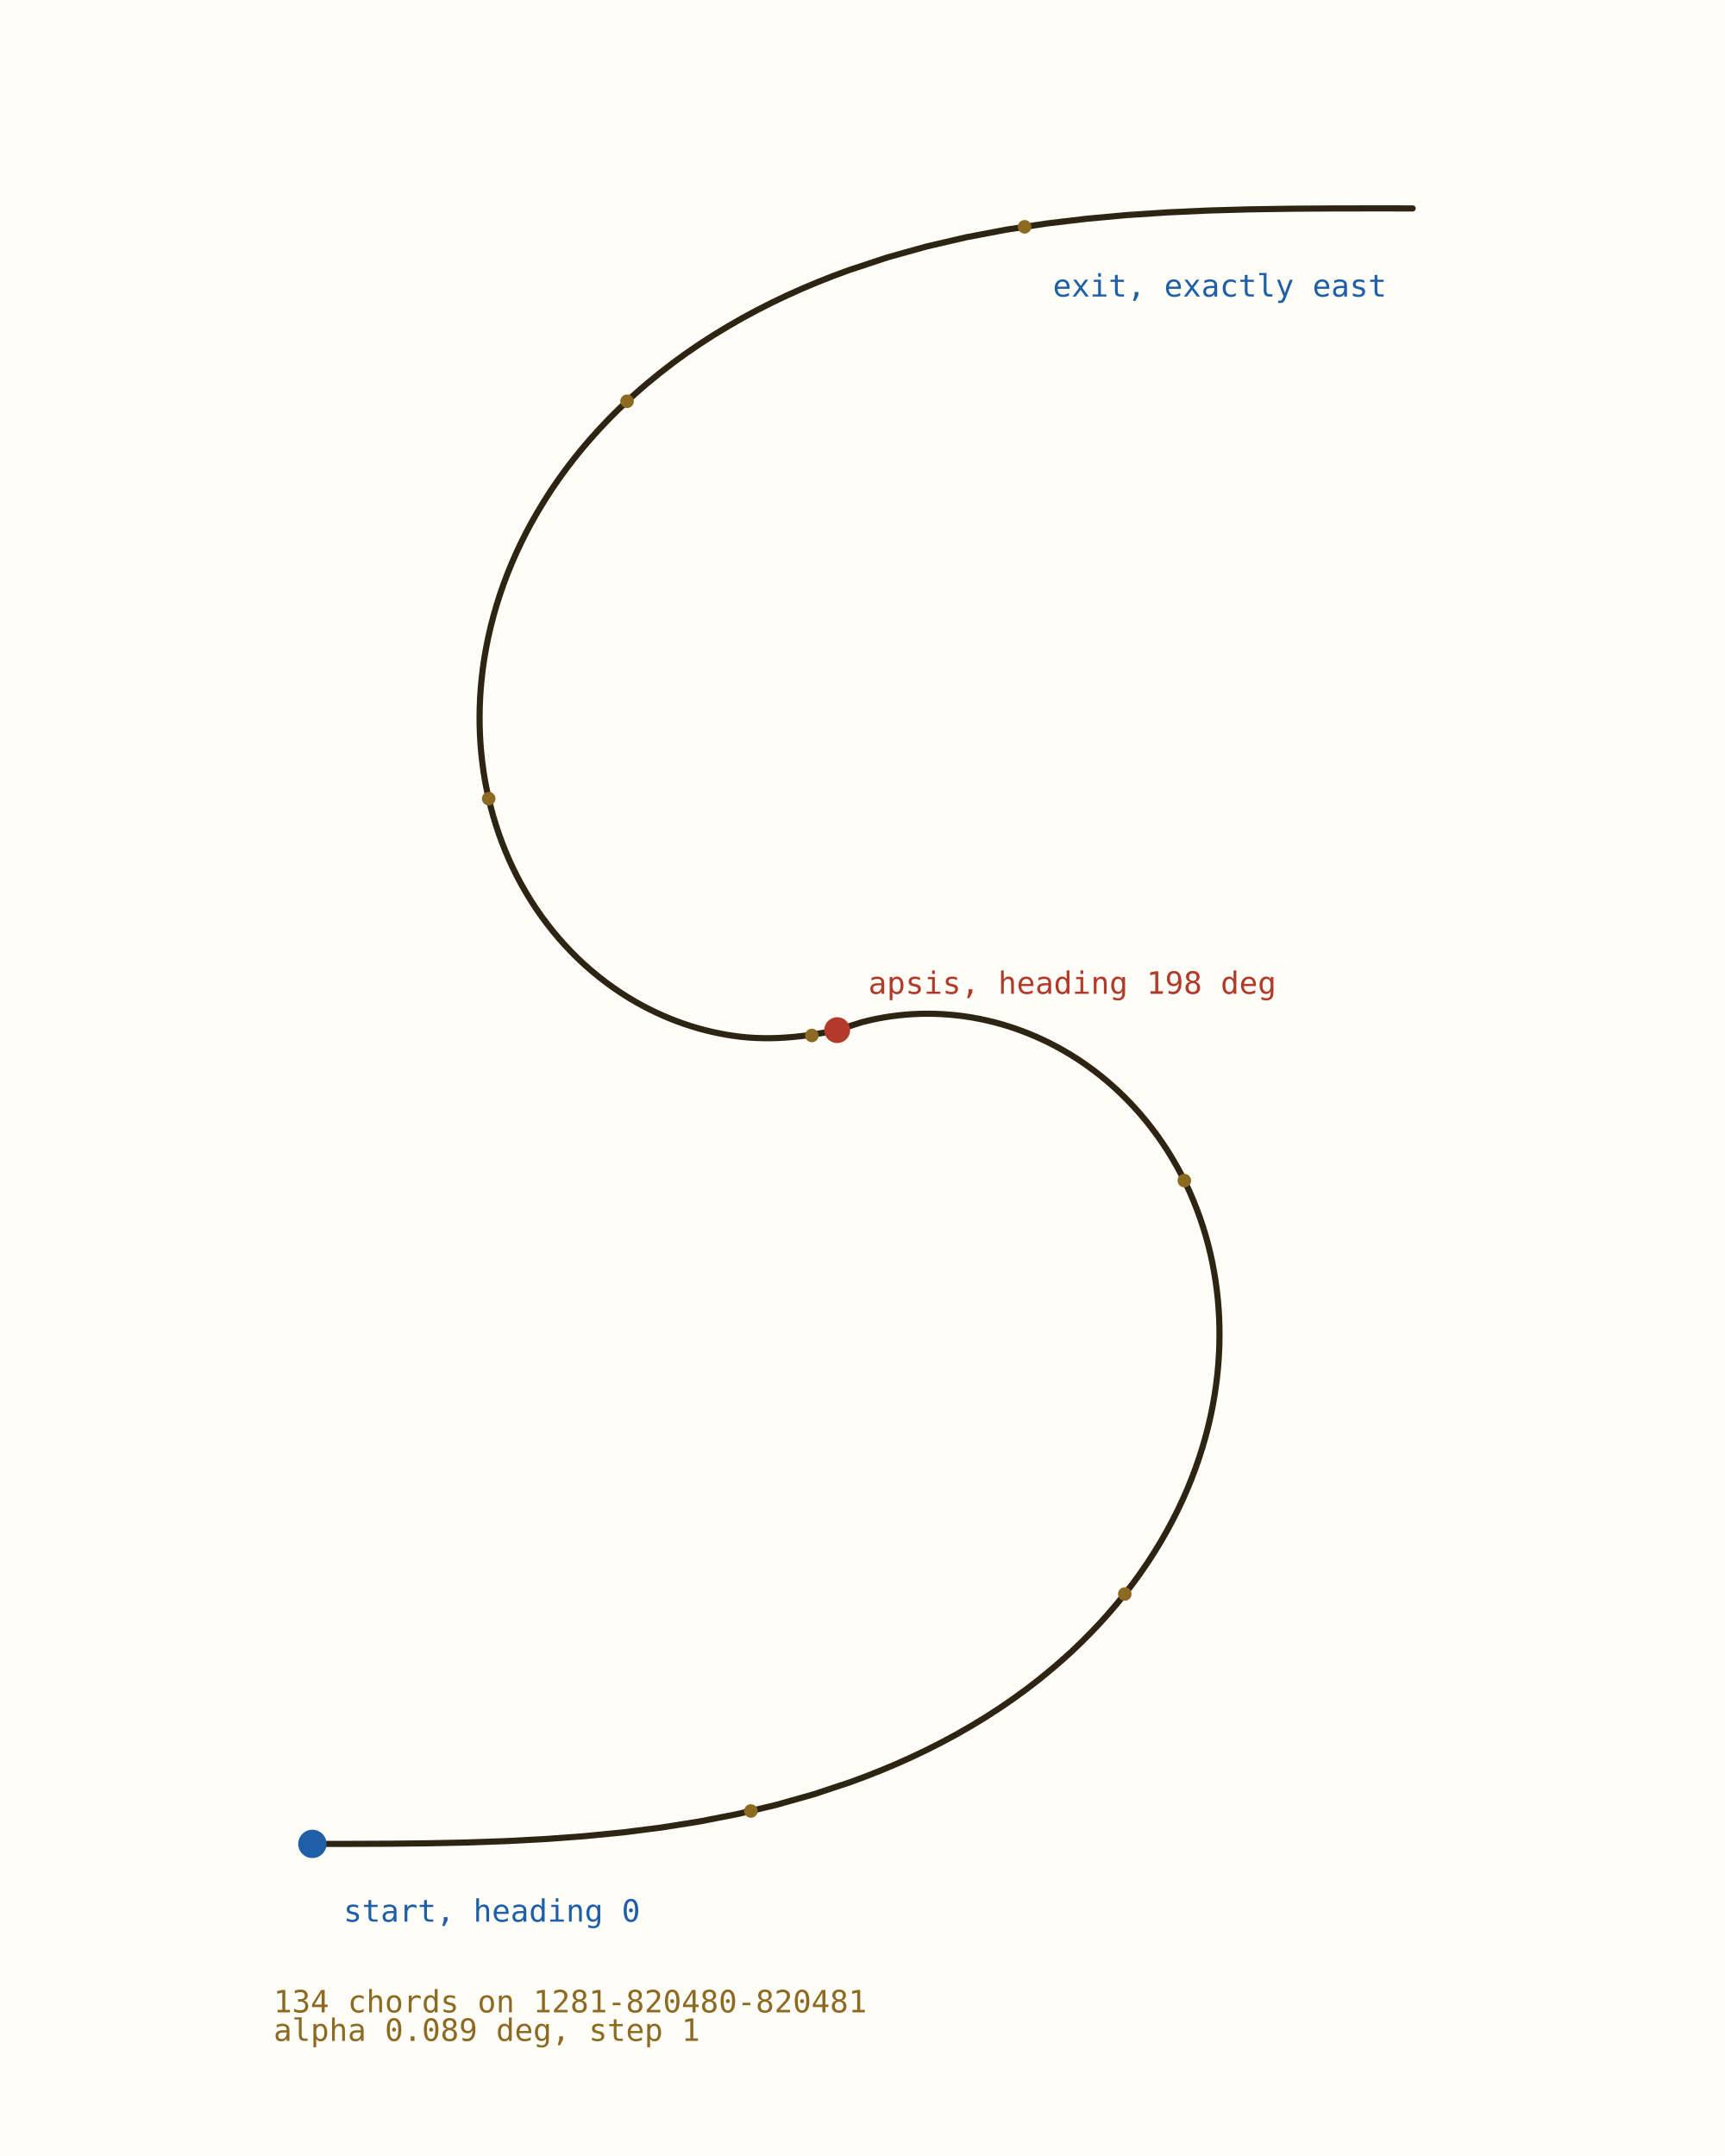
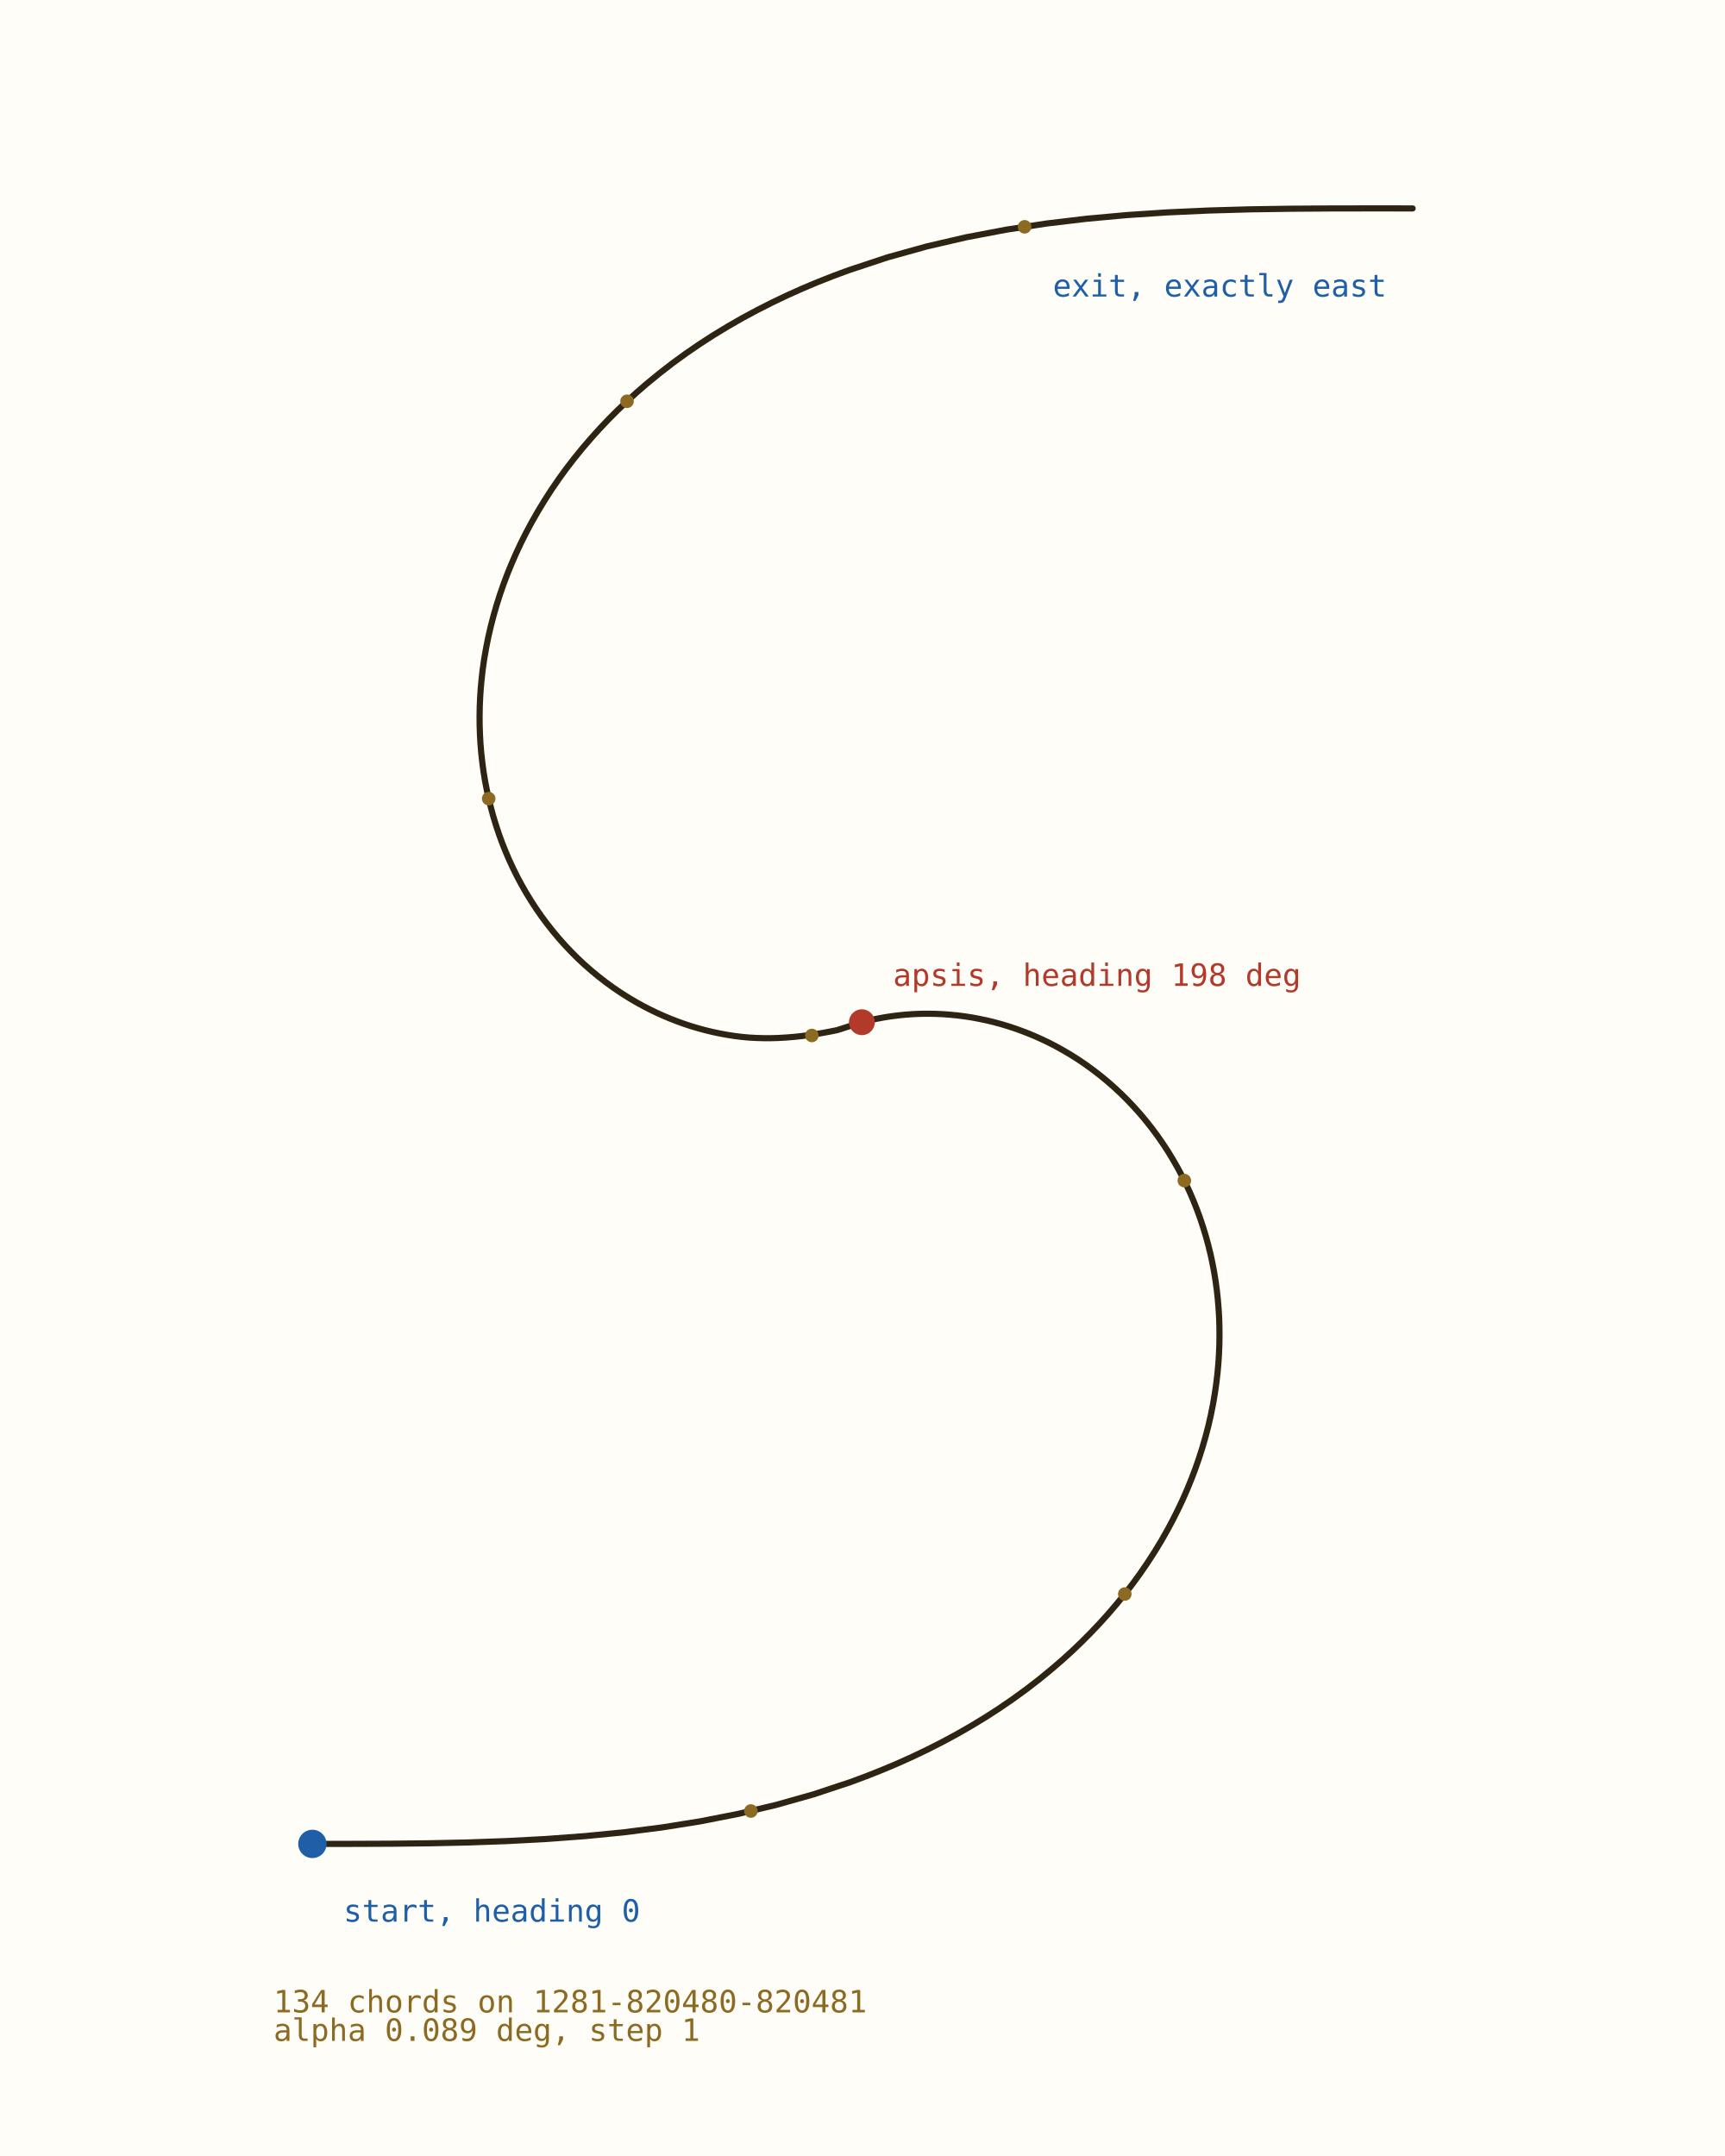
<svg xmlns="http://www.w3.org/2000/svg" viewBox="0 0 560 700" width="100%" role="img" aria-label="the curl">
  <rect width="560" height="700" fill="#fffdf7" />
  <polyline points="101.41,598.67 114.03,598.66 126.67,598.61 139.32,598.47 151.97,598.20 164.62,597.75 177.24,597.08 189.83,596.15 202.37,594.92 214.86,593.33 227.29,591.35 239.63,588.93 251.88,586.03 264.03,582.60 276.07,578.61 281.15,576.72 286.19,574.73 291.18,572.63 296.12,570.41 301.00,568.08 305.82,565.63 310.58,563.07 315.27,560.38 319.88,557.58 324.42,554.65 328.88,551.59 333.26,548.41 337.54,545.10 341.73,541.65 344.92,538.89 348.04,536.06 351.08,533.15 354.05,530.17 356.95,527.12 359.77,523.99 362.50,520.80 365.15,517.54 367.71,514.21 370.18,510.81 372.56,507.34 374.84,503.80 377.03,500.20 379.11,496.53 380.81,493.34 382.43,490.11 383.97,486.85 385.42,483.54 386.78,480.21 388.06,476.84 389.24,473.44 390.34,470.00 391.34,466.54 392.25,463.06 393.06,459.54 393.77,456.01 394.38,452.45 394.89,448.87 395.24,445.88 395.51,442.88 395.71,439.88 395.84,436.87 395.89,433.87 395.87,430.87 395.78,427.87 395.60,424.87 395.35,421.88 395.03,418.89 394.62,415.91 394.14,412.95 393.58,409.99 392.94,407.04 392.22,404.12 391.42,401.21 390.54,398.34 389.59,395.49 388.56,392.66 387.45,389.87 386.27,387.11 385.01,384.39 383.67,381.70 382.26,379.06 380.76,376.45 379.20,373.88 377.55,371.36 375.83,368.88 374.04,366.46 372.18,364.09 370.25,361.78 368.25,359.54 366.19,357.35 364.06,355.23 361.87,353.18 359.62,351.20 357.31,349.29 354.93,347.45 352.50,345.68 350.01,343.99 347.47,342.38 344.87,340.86 342.76,339.69 340.62,338.59 338.45,337.54 336.26,336.55 334.04,335.62 331.80,334.75 329.54,333.93 327.26,333.18 324.96,332.49 322.64,331.86 320.30,331.30 317.95,330.80 315.58,330.36 313.20,329.99 310.81,329.68 308.41,329.45 306.01,329.27 303.61,329.17 301.20,329.13 298.80,329.16 296.40,329.26 294.01,329.43 291.62,329.67 289.23,329.97 286.86,330.35 284.49,330.79 282.14,331.30 279.80,331.89 279.23,332.07 278.65,332.25 278.08,332.44 277.51,332.62 276.94,332.80 276.36,332.99 275.79,333.17 275.22,333.35 274.65,333.54 274.07,333.72 273.50,333.91 272.93,334.09 272.36,334.27 271.78,334.46 269.43,334.93 267.06,335.37 264.69,335.77 262.31,336.12 259.93,336.42 257.54,336.67 255.15,336.86 252.76,337.00 250.36,337.07 247.96,337.07 245.56,337.00 243.17,336.87 240.77,336.65 238.38,336.35 236.00,335.98 233.63,335.54 231.28,335.04 228.94,334.48 226.62,333.85 224.32,333.16 222.04,332.41 219.78,331.59 217.54,330.72 215.33,329.79 213.13,328.80 210.97,327.75 208.83,326.65 206.72,325.49 204.12,323.96 201.57,322.35 199.08,320.66 196.65,318.89 194.28,317.05 191.97,315.14 189.71,313.16 187.52,311.11 185.40,308.99 183.33,306.80 181.34,304.56 179.41,302.25 177.55,299.88 175.75,297.46 174.03,294.98 172.39,292.46 170.82,289.89 169.33,287.29 167.91,284.64 166.58,281.95 165.31,279.23 164.13,276.47 163.02,273.68 161.99,270.86 161.04,268.00 160.16,265.13 159.37,262.22 158.65,259.30 158.01,256.35 157.44,253.40 156.96,250.43 156.56,247.45 156.23,244.47 155.98,241.47 155.81,238.48 155.71,235.48 155.69,232.47 155.74,229.47 155.87,226.46 156.07,223.46 156.35,220.47 156.69,217.47 157.20,213.89 157.82,210.33 158.53,206.80 159.34,203.29 160.25,199.80 161.25,196.34 162.34,192.91 163.53,189.50 164.80,186.13 166.17,182.80 167.62,179.49 169.15,176.23 170.77,173.00 172.47,169.81 174.56,166.14 176.74,162.54 179.02,159.00 181.40,155.53 183.87,152.13 186.44,148.80 189.08,145.54 191.82,142.35 194.63,139.23 197.53,136.17 200.50,133.19 203.55,130.29 206.66,127.45 209.85,124.69 214.04,121.25 218.33,117.93 222.70,114.75 227.16,111.69 231.70,108.76 236.32,105.96 241.00,103.27 245.76,100.71 250.58,98.26 255.46,95.93 260.40,93.71 265.39,91.61 270.43,89.62 275.51,87.74 288.13,83.56 300.87,80.01 313.72,77.03 326.66,74.57 339.68,72.58 352.78,71.02 365.93,69.82 379.13,68.95 392.36,68.35 405.62,67.97 418.88,67.77 432.14,67.68 445.38,67.66 458.59,67.67" fill="none" stroke="#2e2413" stroke-width="2.0" stroke-linejoin="round" stroke-linecap="round" opacity="1.0" />
  <circle cx="101.41" cy="598.67" r="2.2" fill="#8c6a21" stroke="none" stroke-width="1.0" />
  <circle cx="243.76" cy="587.99" r="2.2" fill="#8c6a21" stroke="none" stroke-width="1.0" />
  <circle cx="365.15" cy="517.54" r="2.2" fill="#8c6a21" stroke="none" stroke-width="1.0" />
  <circle cx="384.48" cy="383.31" r="2.2" fill="#8c6a21" stroke="none" stroke-width="1.0" />
  <circle cx="263.55" cy="336.19" r="2.2" fill="#8c6a21" stroke="none" stroke-width="1.0" />
  <circle cx="158.65" cy="259.30" r="2.2" fill="#8c6a21" stroke="none" stroke-width="1.0" />
  <circle cx="203.56" cy="130.28" r="2.2" fill="#8c6a21" stroke="none" stroke-width="1.0" />
  <circle cx="332.62" cy="73.64" r="2.2" fill="#8c6a21" stroke="none" stroke-width="1.0" />
-   <circle cx="271.78" cy="334.46" r="4.2" fill="#b23a2b" stroke="none" stroke-width="1.0" />
-   <text x="281.88" y="322.67" font-family="ui-monospace, SFMono-Regular, Menlo, monospace" font-size="10" fill="#b23a2b" text-anchor="start">apsis, heading 198 deg</text>
+   <circle cx="279.80" cy="331.89" r="4.2" fill="#b23a2b" stroke="none" stroke-width="1.0" />
+   <text x="289.90" y="320.10" font-family="ui-monospace, SFMono-Regular, Menlo, monospace" font-size="10" fill="#b23a2b" text-anchor="start">apsis, heading 198 deg</text>
  <circle cx="101.41" cy="598.67" r="4.6" fill="#1f5fa8" stroke="none" stroke-width="1.0" />
  <text x="111.51" y="623.92" font-family="ui-monospace, SFMono-Regular, Menlo, monospace" font-size="10" fill="#1f5fa8" text-anchor="start">start, heading 0</text>
  <text x="450.17" y="96.29" font-family="ui-monospace, SFMono-Regular, Menlo, monospace" font-size="10" fill="#1f5fa8" text-anchor="end">exit, exactly east</text>
  <text x="88.79" y="653.38" font-family="ui-monospace, SFMono-Regular, Menlo, monospace" font-size="10" fill="#8c6a21" text-anchor="start">134 chords on 1281-820480-820481</text>
  <text x="88.79" y="662.63" font-family="ui-monospace, SFMono-Regular, Menlo, monospace" font-size="10" fill="#8c6a21" text-anchor="start">alpha 0.089 deg, step 1</text>
</svg>
